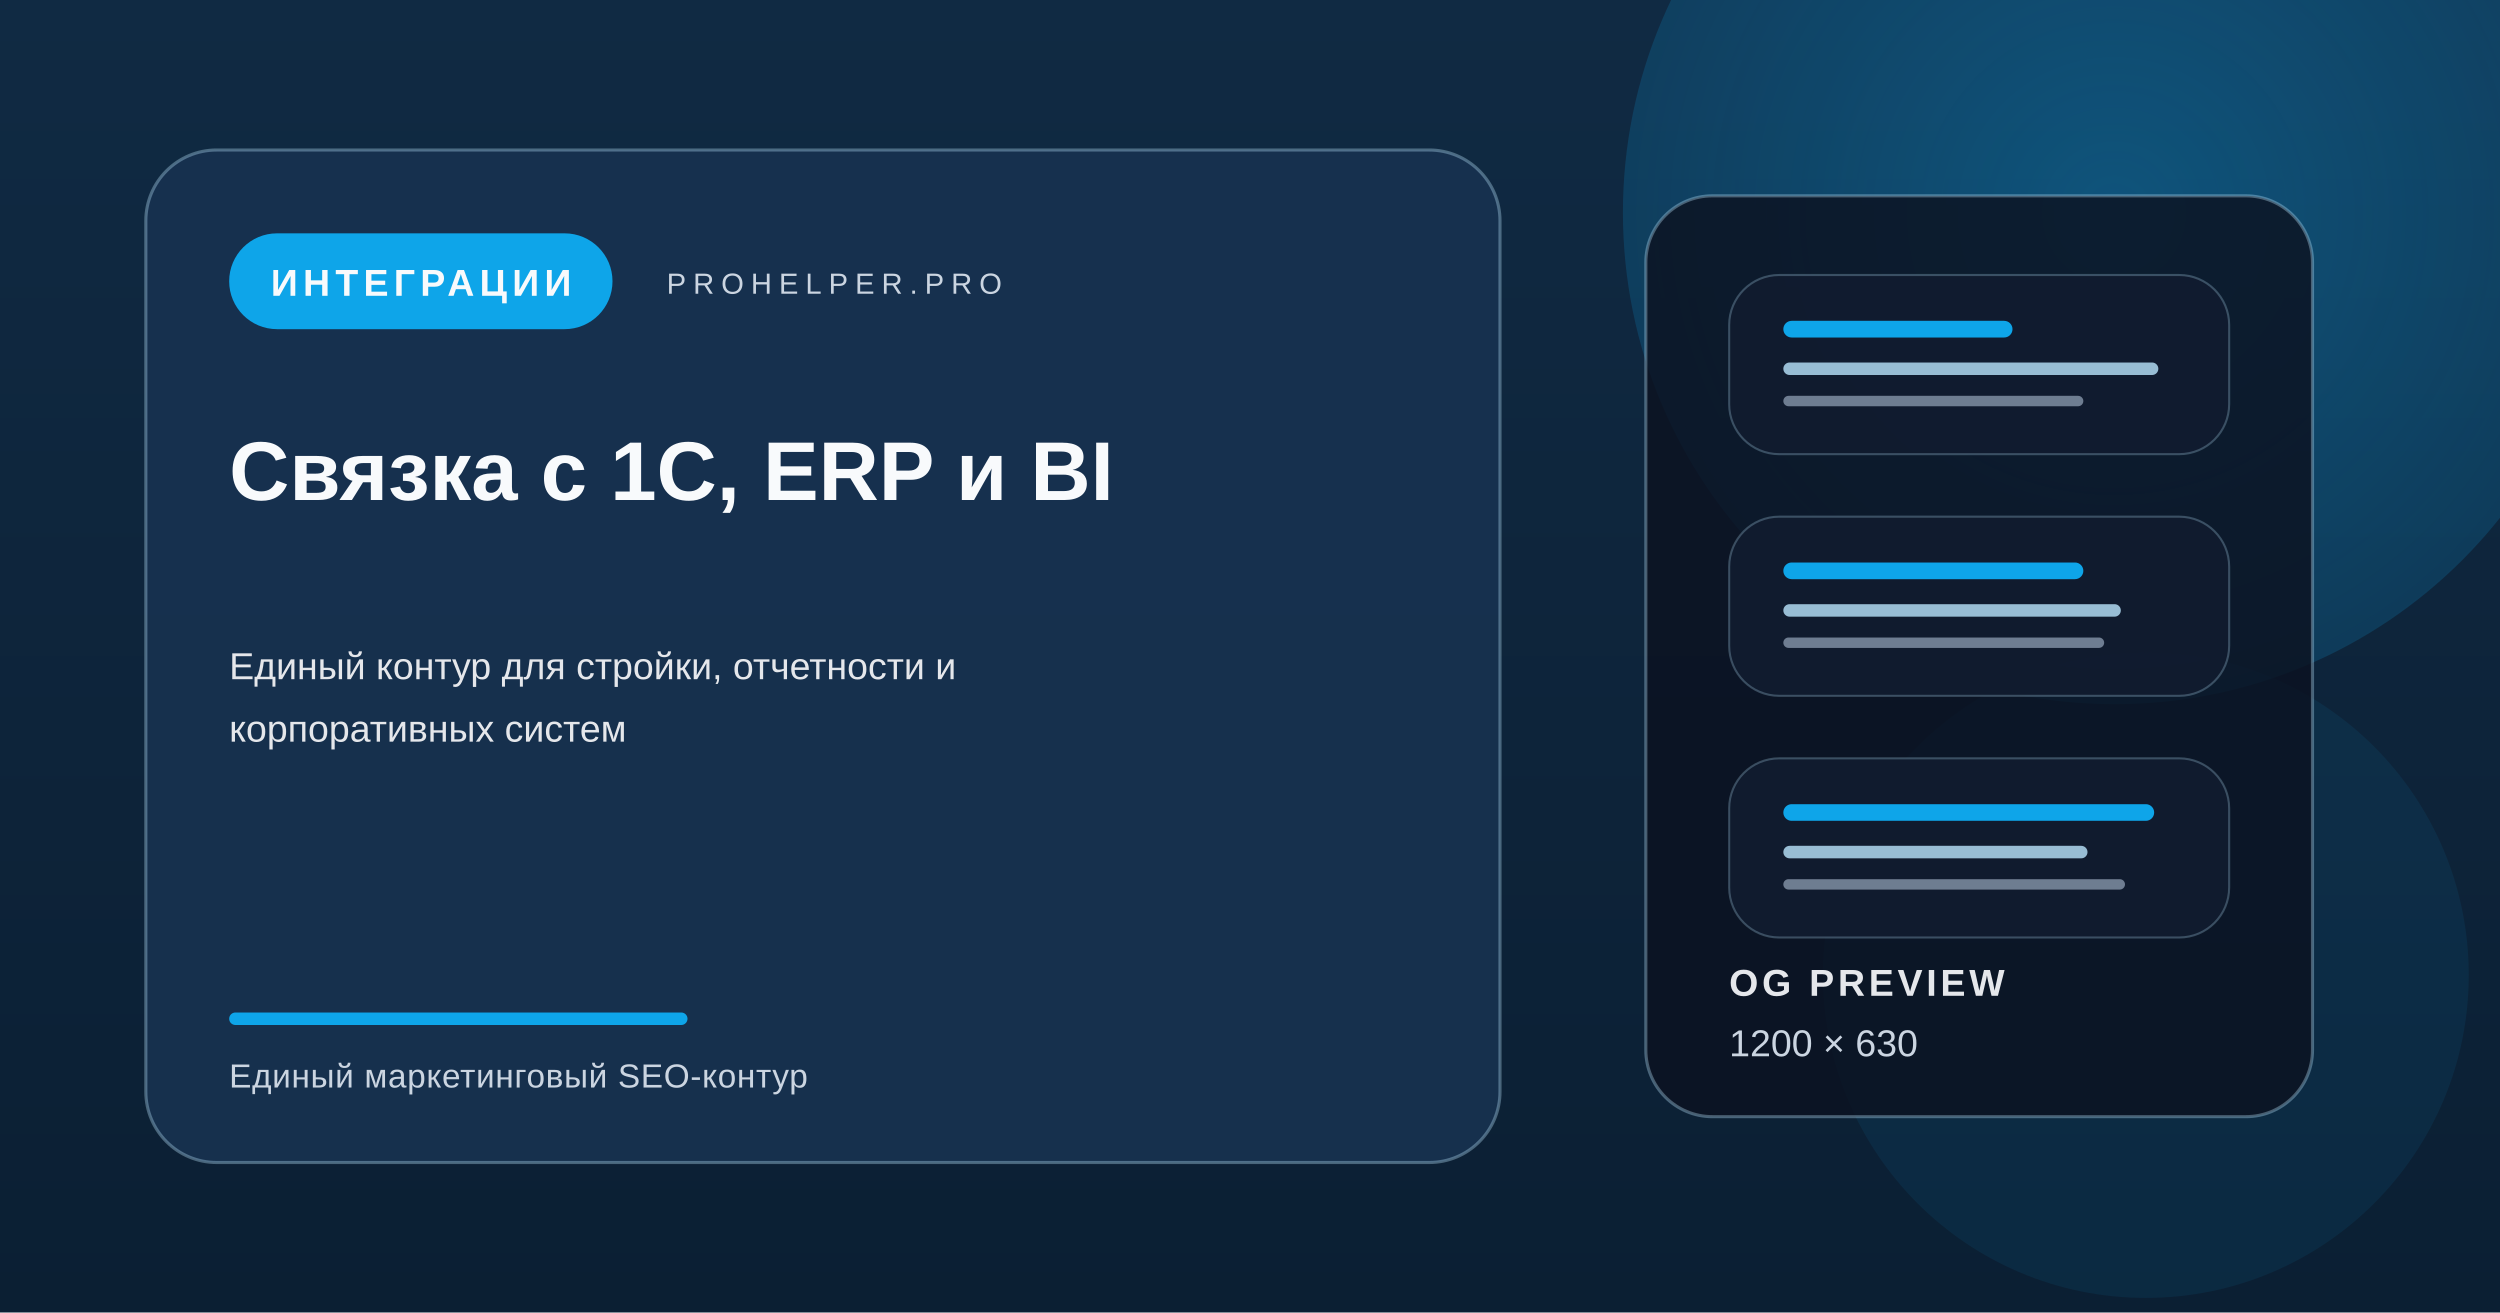
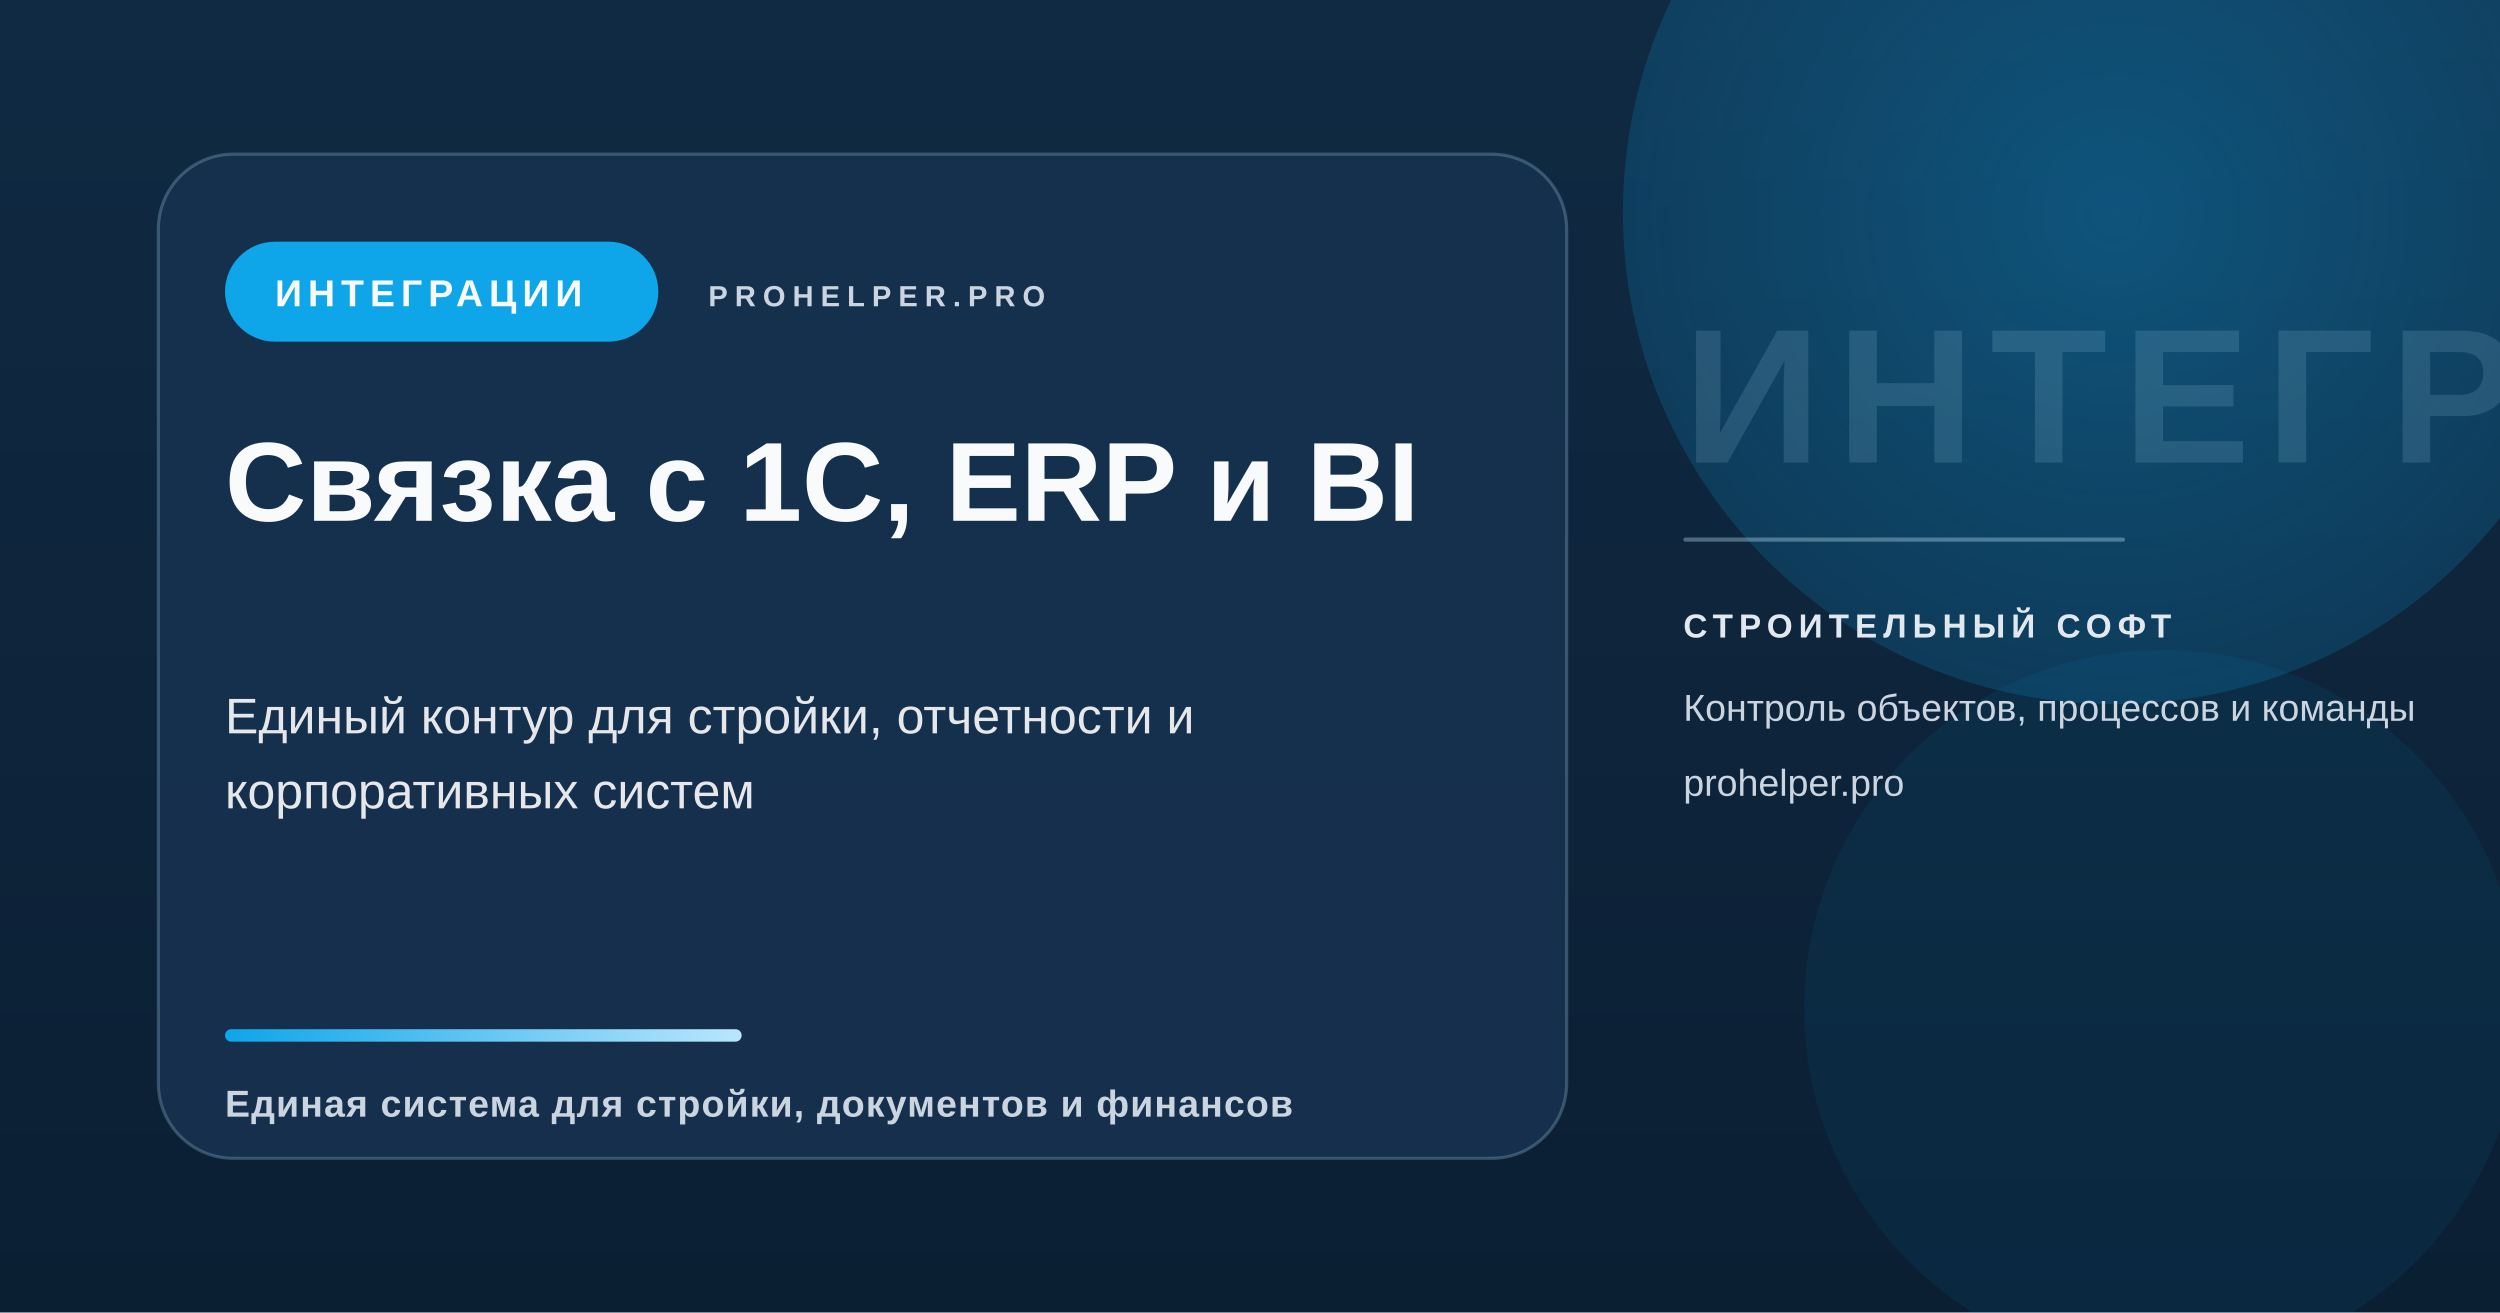
<svg xmlns="http://www.w3.org/2000/svg" width="1200" height="630" viewBox="0 0 1200 630" fill="none">
  <defs>
    <linearGradient id="bg-integrations" x1="600" y1="0" x2="600" y2="630" gradientUnits="userSpaceOnUse">
      <stop stop-color="#102A43" />
      <stop offset="1" stop-color="#0B1F33" />
    </linearGradient>
    <radialGradient id="glow-integrations" cx="0" cy="0" r="1" gradientUnits="userSpaceOnUse" gradientTransform="translate(1015 102) rotate(123.5) scale(472 472)">
      <stop stop-color="#0EA5E9" stop-opacity="0.35" />
      <stop offset="1" stop-color="#0EA5E9" stop-opacity="0" />
    </radialGradient>
+     <linearGradient id="line-integrations" x1="0" y1="0" x2="1" y2="0">
+       <stop stop-color="#0EA5E9" />
+       <stop offset="1" stop-color="#BAE6FD" />
+     </linearGradient>
    <style>
-       .brand { font: 600 18px 'Segoe UI', 'Arial', sans-serif; letter-spacing: 0.14em; }
-       .brand-secondary { font: 500 14px 'Segoe UI', 'Arial', sans-serif; letter-spacing: 0.24em; fill: #CBD5E1; }
-       .title { font: 700 40px 'Segoe UI', 'Arial', sans-serif; fill: #F8FAFC; }
-       .subtitle { font: 500 18px 'Segoe UI', 'Arial', sans-serif; fill: #E5E7EB; }
-       .meta { font: 500 16px 'Segoe UI', 'Arial', sans-serif; fill: #CBD5E1; letter-spacing: 0.02em; }
-       .preview { font: 600 18px 'Segoe UI', 'Arial', sans-serif; fill: #E5E7EB; letter-spacing: 0.1em; }
-       .preview-meta { font: 500 18px 'Segoe UI', 'Arial', sans-serif; fill: #CBD5E1; }
+       .eyebrow { font: 700 18px 'Segoe UI', 'Arial', sans-serif; letter-spacing: 0.16em; fill: #F8FAFC; }
+       .brand-secondary { font: 600 14px 'Segoe UI', 'Arial', sans-serif; letter-spacing: 0.24em; fill: #CBD5E1; }
+       .title { font: 700 54px 'Segoe UI', 'Arial', sans-serif; fill: #F8FAFC; }
+       .subtitle { font: 500 24px 'Segoe UI', 'Arial', sans-serif; fill: #E5E7EB; }
+       .meta { font: 600 18px 'Segoe UI', 'Arial', sans-serif; fill: #CBD5E1; letter-spacing: 0.03em; }
+       .mark { font-family: 'Segoe UI', 'Arial', sans-serif; font-weight: 800; fill: #BAE6FD; opacity: 0.14; }
+       .mark-caption { font: 700 16px 'Segoe UI', 'Arial', sans-serif; fill: #E2E8F0; letter-spacing: 0.18em; }
+       .mark-support { font: 500 18px 'Segoe UI', 'Arial', sans-serif; fill: #CBD5E1; }
    </style>
  </defs>
  <rect width="1200" height="630" fill="url(#bg-integrations)" />
  <circle cx="1015" cy="102" r="236" fill="url(#glow-integrations)" />
-   <circle cx="1030" cy="468" r="155" fill="#0EA5E9" fill-opacity="0.08" />
-   <rect x="70" y="72" width="650" height="486" rx="34" fill="#17314F" fill-opacity="0.94" stroke="#BAE6FD" stroke-opacity="0.35" stroke-width="1.5" />
-   <rect x="110" y="112" width="184" height="46" rx="23" fill="#0EA5E9" />
-   <text x="130" y="142" class="brand" fill="#F8FAFC">ИНТЕГРАЦИИ</text>
-   <text x="320" y="141" class="brand-secondary">PROHELPER.PRO</text>
-   <text x="110" y="240" class="title">Связка с 1С, ERP и BI</text>
-   <text x="110" y="326" class="subtitle">Единый контур для стройки, отчетности и</text>
-   <text x="110" y="356" class="subtitle">корпоративных систем</text>
-   <rect x="110" y="486" width="220" height="6" rx="3" fill="#0EA5E9" />
-   <text x="110" y="522" class="meta">Единый маркетинговый SEO-контур</text>
-   <rect x="790" y="94" width="320" height="442" rx="32" fill="#0B1220" fill-opacity="0.82" stroke="#BAE6FD" stroke-opacity="0.35" stroke-width="1.5" />
-   <g>
-     <rect x="830" y="132" width="240" height="86" rx="24" fill="#111C2F" fill-opacity="0.92" stroke="#BAE6FD" stroke-opacity="0.26" />
-     <rect x="856" y="154" width="110" height="8" rx="4" fill="#0EA5E9" />
-     <rect x="856" y="174" width="180" height="6" rx="3" fill="#BAE6FD" fill-opacity="0.8" />
-     <rect x="856" y="190" width="144" height="5" rx="2.5" fill="#94A3B8" fill-opacity="0.72" />
-   </g>
-   <g>
-     <rect x="830" y="248" width="240" height="86" rx="24" fill="#111C2F" fill-opacity="0.92" stroke="#BAE6FD" stroke-opacity="0.26" />
-     <rect x="856" y="270" width="144" height="8" rx="4" fill="#0EA5E9" />
-     <rect x="856" y="290" width="162" height="6" rx="3" fill="#BAE6FD" fill-opacity="0.8" />
-     <rect x="856" y="306" width="154" height="5" rx="2.5" fill="#94A3B8" fill-opacity="0.72" />
-   </g>
-   <g>
-     <rect x="830" y="364" width="240" height="86" rx="24" fill="#111C2F" fill-opacity="0.92" stroke="#BAE6FD" stroke-opacity="0.26" />
-     <rect x="856" y="386" width="178" height="8" rx="4" fill="#0EA5E9" />
-     <rect x="856" y="406" width="146" height="6" rx="3" fill="#BAE6FD" fill-opacity="0.8" />
-     <rect x="856" y="422" width="164" height="5" rx="2.5" fill="#94A3B8" fill-opacity="0.72" />
-   </g>
-   <text x="830" y="478" class="preview">OG PREVIEW</text>
-   <text x="830" y="507" class="preview-meta">1200 × 630</text>
+   <circle cx="1038" cy="484" r="172" fill="#0EA5E9" fill-opacity="0.07" />
+   <rect x="76" y="74" width="676" height="482" rx="36" fill="#17314F" fill-opacity="0.9" stroke="#BAE6FD" stroke-opacity="0.24" stroke-width="1.5" />
+   <rect x="108" y="116" width="208" height="48" rx="24" fill="#0EA5E9" />
+   <text x="132" y="147" class="eyebrow">ИНТЕГРАЦИИ</text>
+   <text x="340" y="147" class="brand-secondary">PROHELPER.PRO</text>
+   <text x="108" y="250" class="title">Связка с 1С, ERP и BI</text>
+   <text x="108" y="352" class="subtitle">Единый контур для стройки, отчетности и</text>
+   <text x="108" y="388" class="subtitle">корпоративных систем</text>
+   <rect x="108" y="494" width="248" height="6" rx="3" fill="url(#line-integrations)" />
+   <text x="108" y="536" class="meta">Единая система для стройки, документов и финансов</text>
+   <text x="808" y="222" class="mark" font-size="92" letter-spacing="0.08em">ИНТЕГРАЦИИ</text>
+   <rect x="808" y="258" width="212" height="2" rx="1" fill="#BAE6FD" fill-opacity="0.36" />
+   <text x="808" y="306" class="mark-caption">СТРОИТЕЛЬНЫЙ СОФТ</text>
+   <text x="808" y="346" class="mark-support">Контроль объектов, процессов и команды</text>
+   <text x="808" y="382" class="mark-support">prohelper.pro</text>
</svg>
